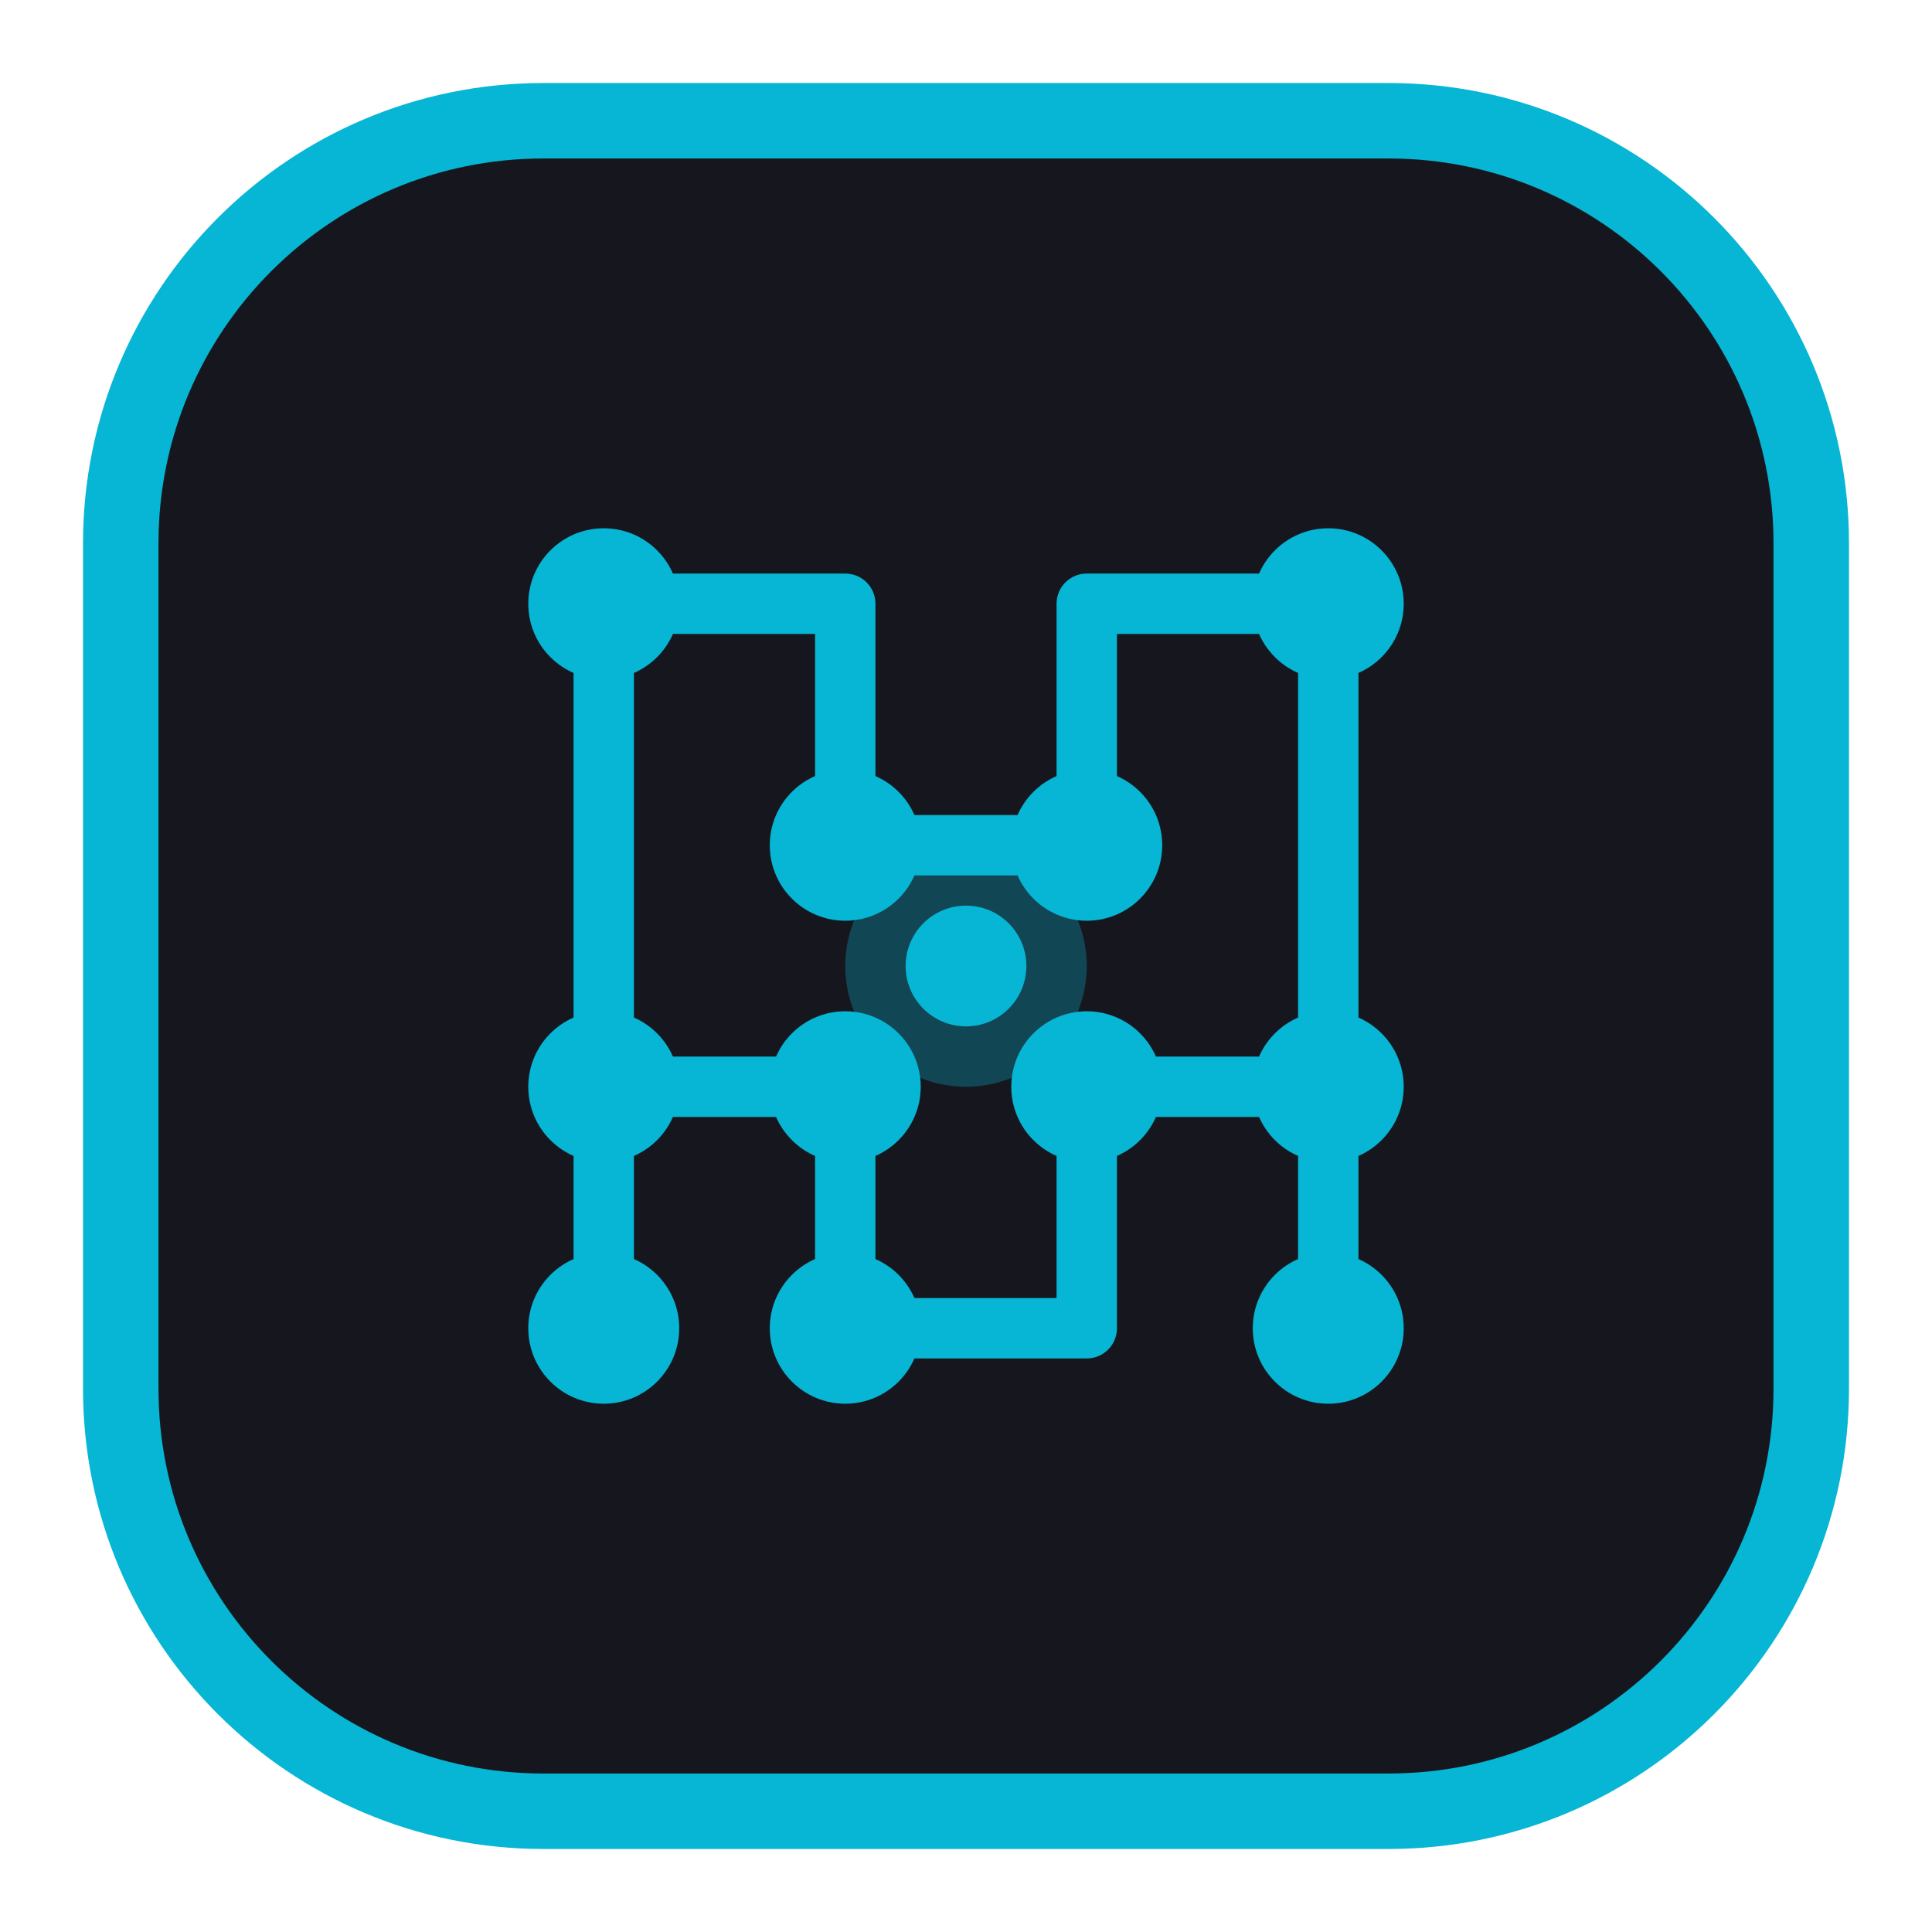
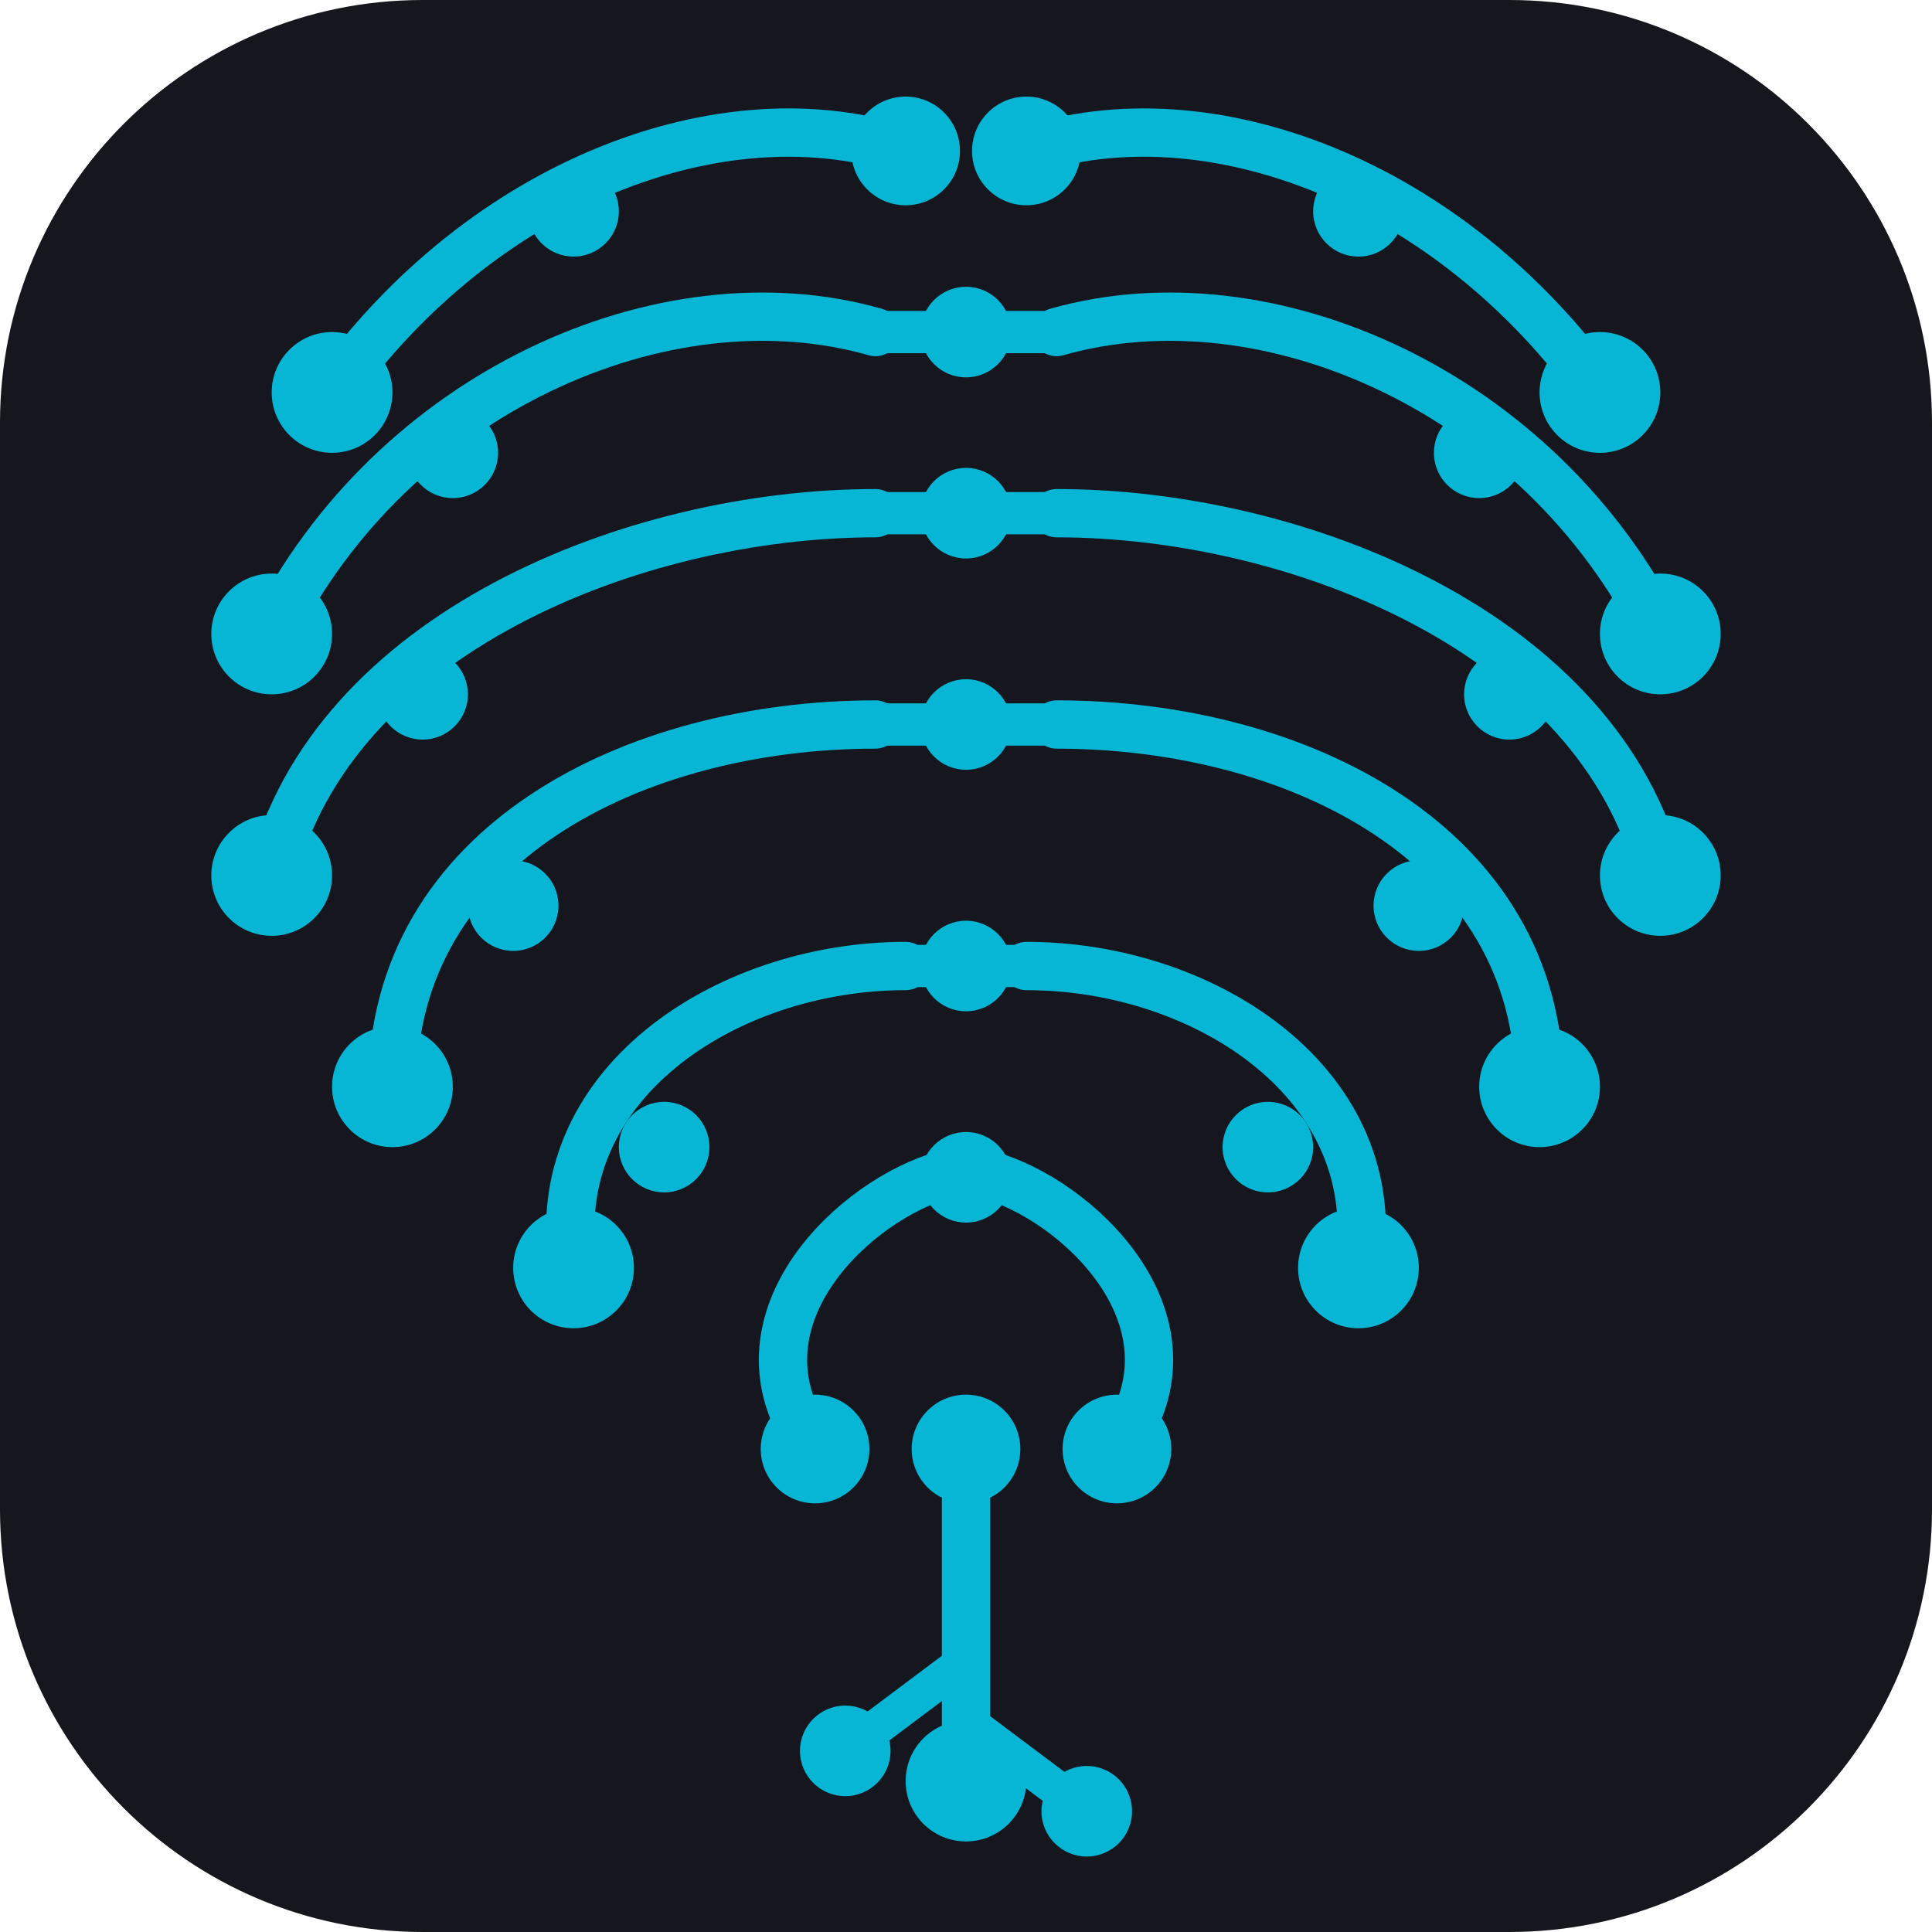
<svg xmlns="http://www.w3.org/2000/svg" width="64" height="64" viewBox="0 0 64 64" fill="none">
-   <rect x="4" y="4" width="56" height="56" rx="14" fill="#16171e" stroke="#06b6d4" stroke-width="2.5" />
-   <path d="M20 20h8v8h8v-8h8M20 36h8v8h8v-8h8M20 20v24M44 20v24" stroke="#06b6d4" stroke-width="2" stroke-linecap="round" stroke-linejoin="round" />
-   <circle cx="20" cy="20" r="2.5" fill="#06b6d4" />
-   <circle cx="28" cy="28" r="2.5" fill="#06b6d4" />
-   <circle cx="36" cy="28" r="2.5" fill="#06b6d4" />
-   <circle cx="44" cy="20" r="2.5" fill="#06b6d4" />
-   <circle cx="20" cy="36" r="2.5" fill="#06b6d4" />
-   <circle cx="28" cy="36" r="2.5" fill="#06b6d4" />
-   <circle cx="36" cy="36" r="2.5" fill="#06b6d4" />
-   <circle cx="44" cy="36" r="2.5" fill="#06b6d4" />
-   <circle cx="20" cy="44" r="2.5" fill="#06b6d4" />
-   <circle cx="28" cy="44" r="2.5" fill="#06b6d4" />
-   <circle cx="44" cy="44" r="2.5" fill="#06b6d4" />
-   <circle cx="32" cy="32" r="4" fill="#06b6d4" opacity="0.3" />
-   <circle cx="32" cy="32" r="2" fill="#06b6d4" />
+   <rect width="64" height="64" rx="14" fill="#16171e" />
+   <path d="M30 5 C24 3, 16 6, 11 13" stroke="#06b6d4" stroke-width="1.6" stroke-linecap="round" />
+   <path d="M29 11 C22 9, 13 13, 9 21" stroke="#06b6d4" stroke-width="1.6" stroke-linecap="round" />
+   <path d="M29 17 C21 17, 11 21, 9 29" stroke="#06b6d4" stroke-width="1.6" stroke-linecap="round" />
+   <path d="M29 24 C21 24, 13 28, 13 36" stroke="#06b6d4" stroke-width="1.6" stroke-linecap="round" />
+   <path d="M30 32 C24 32, 18 36, 19 42" stroke="#06b6d4" stroke-width="1.6" stroke-linecap="round" />
+   <path d="M31 39 C28 40, 24 44, 27 48" stroke="#06b6d4" stroke-width="1.6" stroke-linecap="round" />
+   <path d="M34 5 C40 3, 48 6, 53 13" stroke="#06b6d4" stroke-width="1.6" stroke-linecap="round" />
+   <path d="M35 11 C42 9, 51 13, 55 21" stroke="#06b6d4" stroke-width="1.6" stroke-linecap="round" />
+   <path d="M35 17 C43 17, 53 21, 55 29" stroke="#06b6d4" stroke-width="1.6" stroke-linecap="round" />
+   <path d="M35 24 C43 24, 51 28, 51 36" stroke="#06b6d4" stroke-width="1.6" stroke-linecap="round" />
+   <path d="M34 32 C40 32, 46 36, 45 42" stroke="#06b6d4" stroke-width="1.6" stroke-linecap="round" />
+   <path d="M33 39 C36 40, 40 44, 37 48" stroke="#06b6d4" stroke-width="1.6" stroke-linecap="round" />
+   <line x1="29" y1="11" x2="35" y2="11" stroke="#06b6d4" stroke-width="1.4" />
+   <line x1="29" y1="17" x2="35" y2="17" stroke="#06b6d4" stroke-width="1.4" />
+   <line x1="29" y1="24" x2="35" y2="24" stroke="#06b6d4" stroke-width="1.4" />
+   <line x1="30" y1="32" x2="34" y2="32" stroke="#06b6d4" stroke-width="1.4" />
+   <line x1="31" y1="39" x2="33" y2="39" stroke="#06b6d4" stroke-width="1.4" />
+   <path d="M32 48 L32 59" stroke="#06b6d4" stroke-width="1.6" stroke-linecap="round" />
+   <path d="M32 55 L28 58" stroke="#06b6d4" stroke-width="1.2" stroke-linecap="round" />
+   <path d="M32 57 L36 60" stroke="#06b6d4" stroke-width="1.2" stroke-linecap="round" />
+   <circle cx="11" cy="13" r="2" fill="#06b6d4" />
+   <circle cx="9" cy="21" r="2" fill="#06b6d4" />
+   <circle cx="9" cy="29" r="2" fill="#06b6d4" />
+   <circle cx="13" cy="36" r="2" fill="#06b6d4" />
+   <circle cx="19" cy="42" r="2" fill="#06b6d4" />
+   <circle cx="27" cy="48" r="1.8" fill="#06b6d4" />
+   <circle cx="53" cy="13" r="2" fill="#06b6d4" />
+   <circle cx="55" cy="21" r="2" fill="#06b6d4" />
+   <circle cx="55" cy="29" r="2" fill="#06b6d4" />
+   <circle cx="51" cy="36" r="2" fill="#06b6d4" />
+   <circle cx="45" cy="42" r="2" fill="#06b6d4" />
+   <circle cx="37" cy="48" r="1.8" fill="#06b6d4" />
+   <circle cx="19" cy="7" r="1.5" fill="#06b6d4" />
+   <circle cx="15" cy="15" r="1.5" fill="#06b6d4" />
+   <circle cx="14" cy="23" r="1.5" fill="#06b6d4" />
+   <circle cx="17" cy="30" r="1.5" fill="#06b6d4" />
+   <circle cx="22" cy="38" r="1.5" fill="#06b6d4" />
+   <circle cx="45" cy="7" r="1.5" fill="#06b6d4" />
+   <circle cx="49" cy="15" r="1.5" fill="#06b6d4" />
+   <circle cx="50" cy="23" r="1.5" fill="#06b6d4" />
+   <circle cx="47" cy="30" r="1.5" fill="#06b6d4" />
+   <circle cx="42" cy="38" r="1.5" fill="#06b6d4" />
+   <circle cx="30" cy="5" r="1.8" fill="#06b6d4" />
+   <circle cx="34" cy="5" r="1.8" fill="#06b6d4" />
+   <circle cx="32" cy="11" r="1.5" fill="#06b6d4" />
+   <circle cx="32" cy="17" r="1.5" fill="#06b6d4" />
+   <circle cx="32" cy="24" r="1.5" fill="#06b6d4" />
+   <circle cx="32" cy="32" r="1.5" fill="#06b6d4" />
+   <circle cx="32" cy="39" r="1.5" fill="#06b6d4" />
+   <circle cx="32" cy="48" r="1.8" fill="#06b6d4" />
+   <circle cx="32" cy="59" r="2" fill="#06b6d4" />
+   <circle cx="28" cy="58" r="1.5" fill="#06b6d4" />
+   <circle cx="36" cy="60" r="1.5" fill="#06b6d4" />
</svg>
